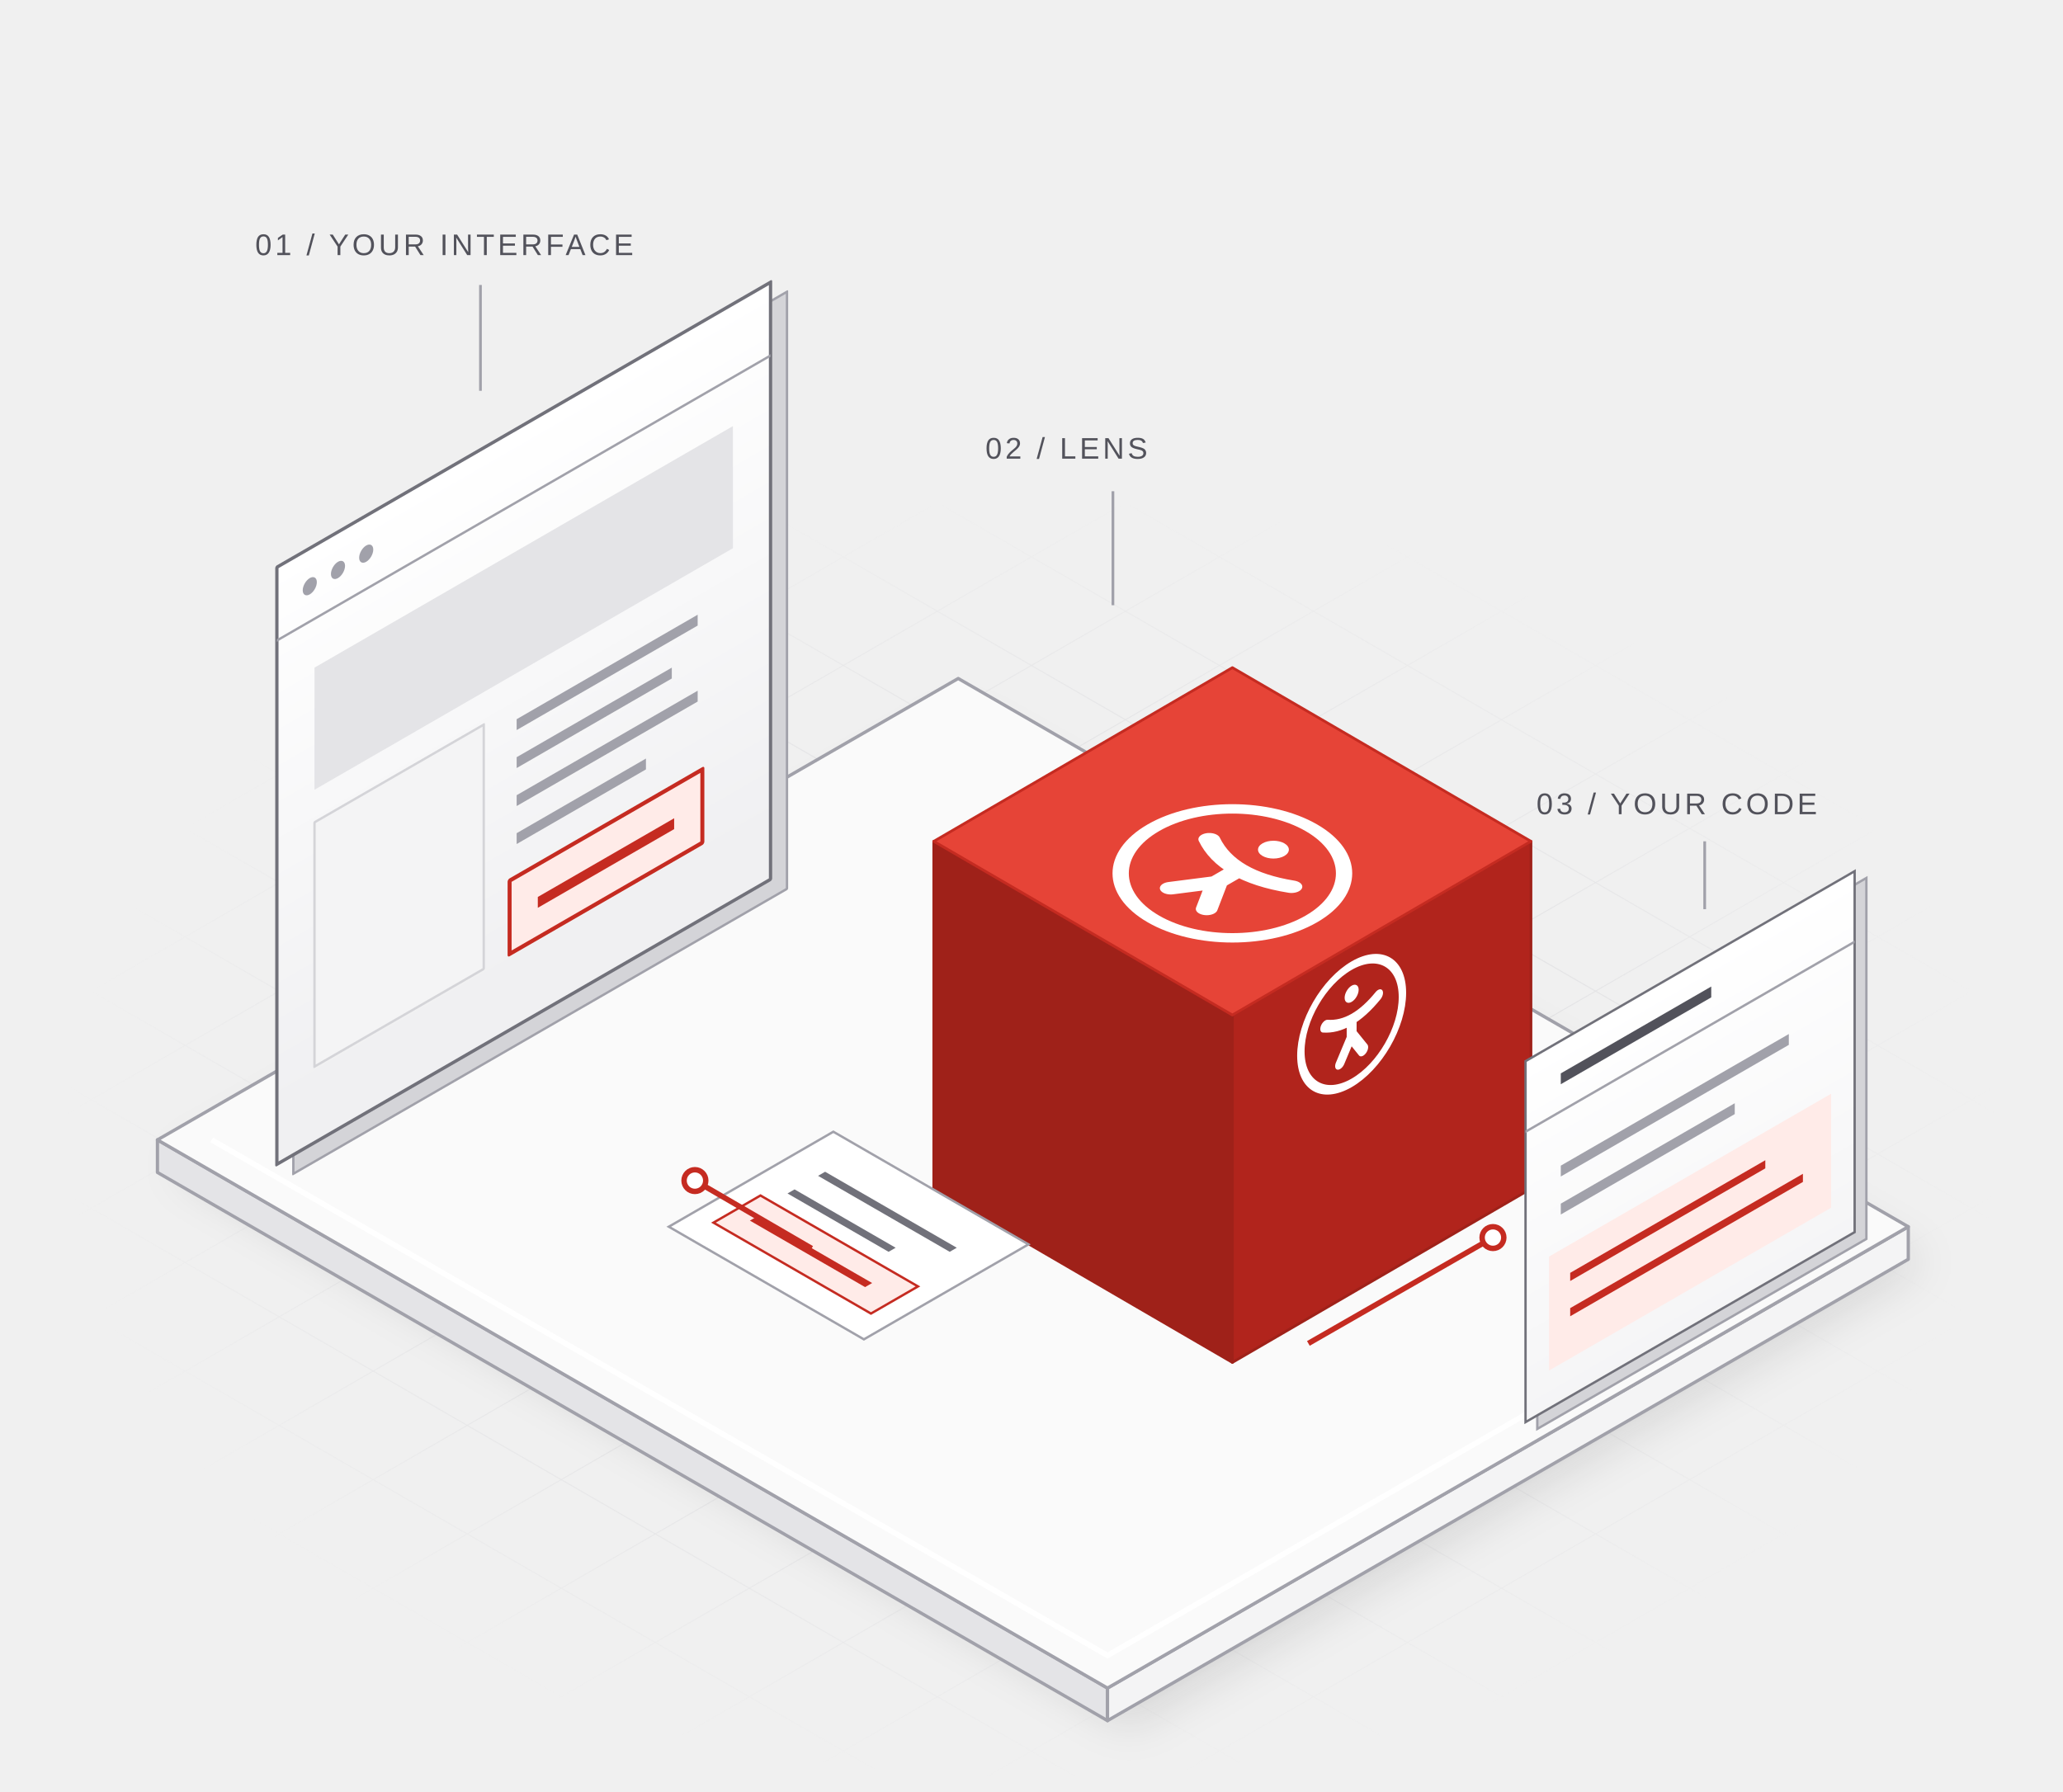
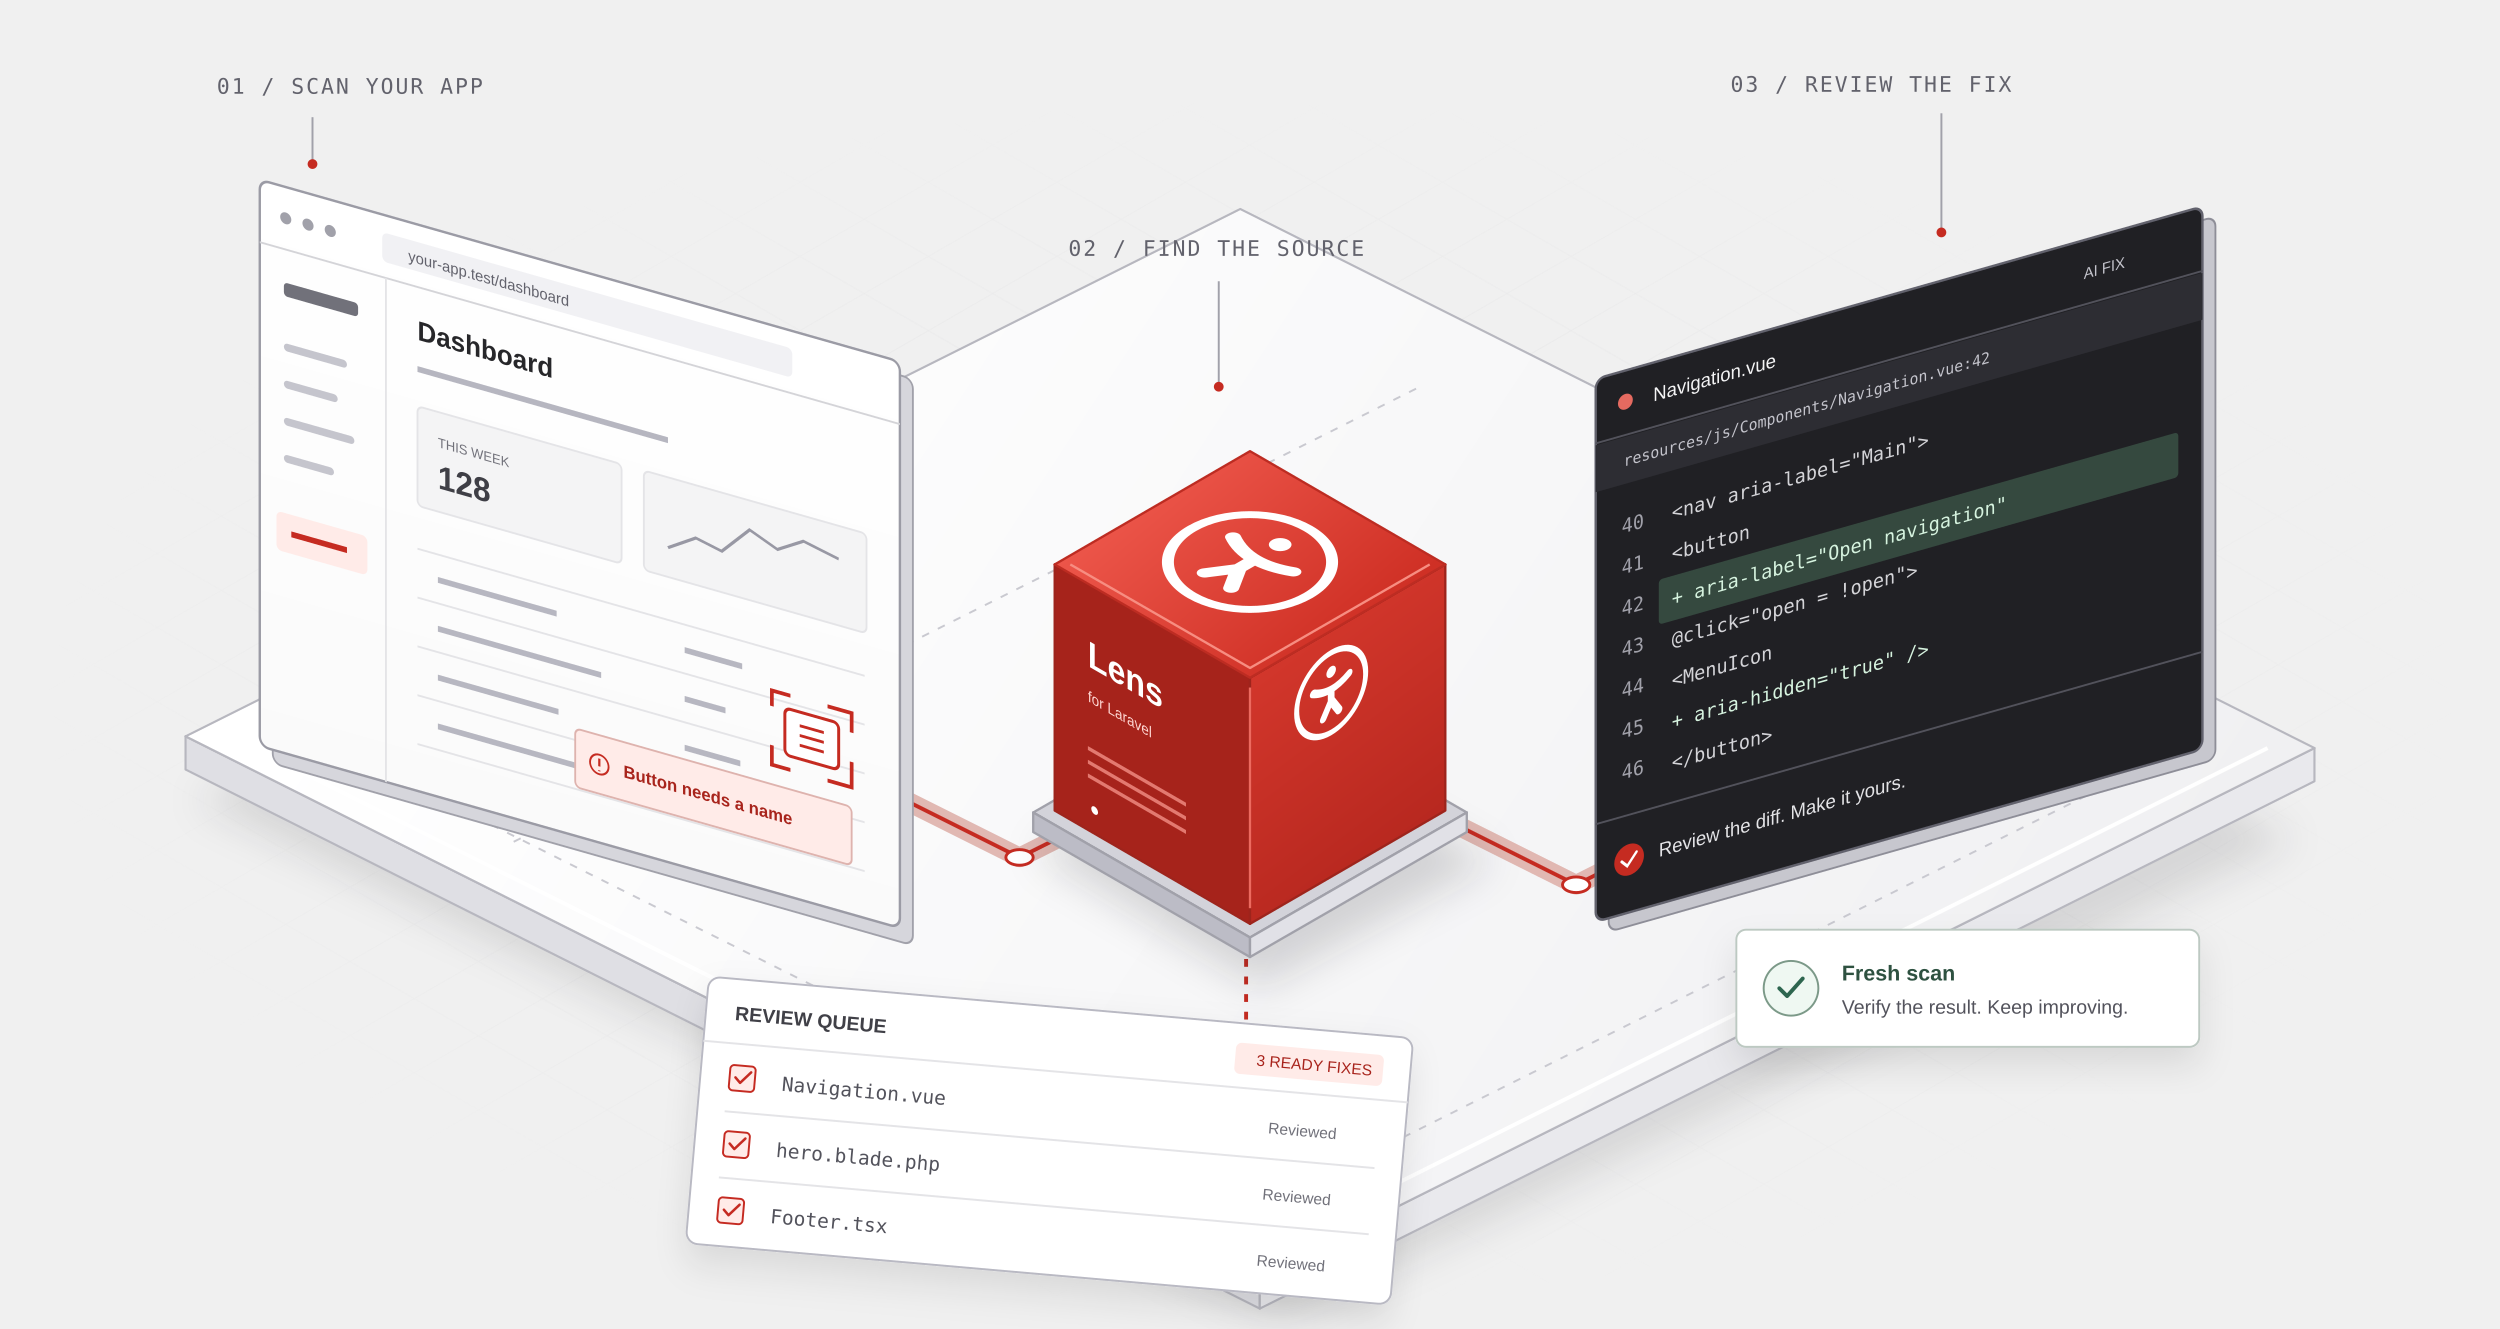
- <svg xmlns="http://www.w3.org/2000/svg" width="760" height="660" viewBox="0 0 760 660" fill="none">
+ <svg xmlns="http://www.w3.org/2000/svg" width="1280" height="680" viewBox="0 0 1280 680" fill="none">
  <defs>
-     <linearGradient id="surface" x1="0" y1="0" x2="0" y2="200" gradientUnits="userSpaceOnUse">
+     <linearGradient id="floor" x1="270" y1="170" x2="1000" y2="650" gradientUnits="userSpaceOnUse">
      <stop stop-color="#fff" />
      <stop offset="1" stop-color="#f0f0f2" />
    </linearGradient>
-     <linearGradient id="red" x1="0" y1="0" x2="180" y2="180" gradientUnits="userSpaceOnUse">
-       <stop stop-color="#d5362b" />
-       <stop offset="1" stop-color="#b1241c" />
-     </linearGradient>
-     <filter id="shadow" x="-40%" y="-40%" width="180%" height="200%">
-       <feGaussianBlur stdDeviation="8" />
-     </filter>
-     <pattern id="grid" width="40" height="40" patternUnits="userSpaceOnUse">
-       <path d="M40 0H0V40" stroke="#d4d4d8" stroke-width=".65" />
+     <linearGradient id="screen" x1="0" y1="0" x2="0" y2="300" gradientUnits="userSpaceOnUse">
+       <stop stop-color="#fff" />
+       <stop offset="1" stop-color="#fafafa" />
+     </linearGradient>
+     <linearGradient id="engine" x1="640" y1="300" x2="745" y2="440" gradientUnits="userSpaceOnUse">
+       <stop stop-color="#db3b2f" />
+       <stop offset="1" stop-color="#b2251d" />
+     </linearGradient>
+     <linearGradient id="engine-top" x1="600" y1="240" x2="680" y2="335" gradientUnits="userSpaceOnUse">
+       <stop stop-color="#ec5549" />
+       <stop offset="1" stop-color="#cf3025" />
+     </linearGradient>
+     <pattern id="grid" width="38" height="38" patternUnits="userSpaceOnUse">
+       <path d="M38 0H0V38" stroke="#a1a1aa" stroke-opacity=".23" stroke-width=".7" />
    </pattern>
-     <radialGradient id="fade">
+     <radialGradient id="grid-fade">
      <stop offset=".25" stop-color="#fff" />
      <stop offset="1" stop-color="#fff" stop-opacity="0" />
    </radialGradient>
-     <mask id="mask">
-       <ellipse cx="380" cy="420" rx="360" ry="235" fill="url(#fade)" />
+     <mask id="grid-mask">
+       <ellipse cx="640" cy="360" rx="630" ry="310" fill="url(#grid-fade)" />
    </mask>
-     <g id="symbol">
-       <circle cx="32" cy="32" r="24" fill="none" stroke="#fff" stroke-width="3.5" />
+     <filter id="soft-shadow" x="-30%" y="-50%" width="160%" height="200%">
+       <feGaussianBlur stdDeviation="10" />
+     </filter>
+     <filter id="card-shadow" x="-20%" y="-30%" width="140%" height="170%">
+       <feDropShadow dx="0" dy="9" stdDeviation="9" flood-color="#18181b" flood-opacity=".1" />
+     </filter>
+     <g id="lens-symbol">
+       <circle cx="32" cy="32" r="24" stroke="#fff" stroke-width="3.5" />
      <g transform="translate(7.04 7.04) scale(.78)">
        <circle cx="32" cy="16" r="4.25" fill="#fff" />
-         <g fill="none" stroke="#fff" stroke-width="6" stroke-linecap="round" stroke-linejoin="round">
-           <path d="M16 25Q32 34 48 25M32 29.5V38m-7 11 7-11 7 11" />
-         </g>
+         <path d="M16 25Q32 34 48 25M32 29.5V38m-7 11 7-11 7 11" stroke="#fff" stroke-width="6" stroke-linecap="round" stroke-linejoin="round" />
      </g>
    </g>
+     <g id="check">
+       <path d="m0 5 4 4L12 0" stroke="currentColor" stroke-width="2" stroke-linecap="round" stroke-linejoin="round" />
+     </g>
  </defs>
-   <g mask="url(#mask)">
-     <g transform="matrix(.866 .5 -.866 .5 380 365)">
-       <rect x="-450" y="-450" width="900" height="900" fill="url(#grid)" />
-     </g>
-   </g>
-   <path d="m64 430 290-165 355 200-293 171Z" fill="#09090b" opacity=".12" filter="url(#shadow)" />
-   <g stroke="#a1a1aa" stroke-width="1.2" stroke-linejoin="round">
-     <path d="m58 420 350 202v12L58 432Z" fill="#e4e4e7" />
-     <path d="m408 622 295-170v12L408 634Z" fill="#f4f4f5" />
-     <path d="m353 250 350 202-295 170L58 420Z" fill="#fafafa" />
-   </g>
-   <path d="m78 420 330 190 274-158" stroke="#fff" stroke-width="2" />
-   <g transform="matrix(.866 -.5 0 1 102 209)" stroke-linejoin="round">
-     <rect x="7" y="7" width="210" height="220" fill="#d4d4d8" stroke="#a1a1aa" />
-     <rect width="210" height="220" fill="url(#surface)" stroke="#71717a" stroke-width="1.4" />
-     <path d="M0 27h210" stroke="#a1a1aa" />
+   <g mask="url(#grid-mask)">
+     <g transform="matrix(.866 .5 -.866 .5 640 340)">
+       <rect x="-740" y="-740" width="1480" height="1480" fill="url(#grid)" />
+     </g>
+   </g>
+   <path d="m100 410 515-260 560 280-520 246Z" fill="#18181b" opacity=".12" filter="url(#soft-shadow)" />
+   <g stroke="#b7b7bf" stroke-width="1.1" stroke-linejoin="round">
+     <path d="m95 394 550 276v-17L95 377Z" fill="#dfdfe4" />
+     <path d="m645 653 540-270v17L645 670Z" fill="#e9e9ed" />
+     <path d="m95 377 540-270 550 276-540 270Z" fill="url(#floor)" />
+   </g>
+   <path d="m118 377 527 264 516-258" stroke="#fff" stroke-width="2" />
+   <g stroke="#c9c9d0" stroke-width="1" stroke-dasharray="4 5">
+     <path d="m155 374 490 245 480-240" />
+     <path d="m263 431 466-234" />
+   </g>
+   <g fill="none" stroke-linejoin="round">
+     <path d="m362 359 160 80 80-40" stroke="#e1b8b2" stroke-width="10" />
+     <path d="m362 359 160 80 80-40" stroke="#c52b21" stroke-width="2" />
+     <path d="m713 406 94 47 179-90" stroke="#e1b8b2" stroke-width="10" />
+     <path d="m713 406 94 47 179-90" stroke="#c52b21" stroke-width="2" />
+     <path d="m638 455 0 71" stroke="#c52b21" stroke-width="2" stroke-dasharray="4 5" />
+   </g>
+   <g fill="#fff" stroke="#c52b21" stroke-width="1.5">
+     <ellipse cx="522" cy="439" rx="7" ry="4" />
+     <ellipse cx="807" cy="453" rx="7" ry="4" />
+   </g>
+   <g transform="matrix(.95 .27 0 1 133 92)">
+     <rect x="7" y="7" width="345" height="290" rx="5" fill="#d6d6dc" stroke="#a1a1aa" />
+     <rect width="345" height="290" rx="5" fill="url(#screen)" stroke="#9b9ba5" stroke-width="1.3" />
+     <path d="M0 32h345" stroke="#d4d4d8" />
    <g fill="#a1a1aa">
-       <circle cx="14" cy="14" r="3" />
-       <circle cx="26" cy="14" r="3" />
-       <circle cx="38" cy="14" r="3" />
-     </g>
-     <rect x="16" y="45" width="178" height="45" fill="#e4e4e7" />
-     <rect x="16" y="102" width="72" height="90" fill="#f4f4f5" stroke="#d4d4d8" />
-     <path d="M102 109h77m-77 14h66m-66 14h77m-77 14h55" stroke="#a1a1aa" stroke-width="4" />
-     <rect x="99" y="165" width="82" height="27" fill="#ffebe8" stroke="#c52b21" stroke-width="1.7" />
-     <path d="M111 179h58" stroke="#c52b21" stroke-width="4" />
-   </g>
-   <g stroke-linejoin="round">
-     <path d="m344 310 110 64v128l-110-64Z" fill="#9f2119" stroke="#9f2119" />
-     <path d="m454 374 110-64v128l-110 64Z" fill="url(#red)" stroke="#9f2119" />
-     <path d="m344 310 110-64 110 64-110 64Z" fill="#e64437" stroke="#c52b21" />
-     <g transform="matrix(.866 .5 -.866 .5 454 266)">
-       <use href="#symbol" width="64" height="64" transform="translate(11 11) scale(1.4)" />
-     </g>
-     <g transform="matrix(.866 -.5 0 1 473 363)">
-       <use href="#symbol" transform="scale(.9)" />
-     </g>
-   </g>
-   <g transform="matrix(.866 .5 -.866 .5 307 417)">
-     <path d="M0 0h83v70H0Z" fill="#fff" stroke="#a1a1aa" />
-     <path d="M13 18h56m-56 13h43M13 49h56" stroke="#71717a" stroke-width="3" />
-     <rect x="8" y="39" width="67" height="20" fill="#ffebe8" stroke="#c52b21" />
-     <path d="M15 49h49" stroke="#c52b21" stroke-width="3" />
-   </g>
-   <g transform="matrix(.866 -.5 0 1 562 391)">
-     <rect x="5" y="5" width="140" height="133" fill="#d4d4d8" stroke="#a1a1aa" />
-     <rect width="140" height="133" fill="url(#surface)" stroke="#71717a" />
-     <path d="M0 26h140" stroke="#a1a1aa" />
-     <path d="M15 14h64" stroke="#52525b" stroke-width="4" />
-     <path d="M15 48h97m-97 14h74" stroke="#a1a1aa" stroke-width="4" />
-     <rect x="10" y="77" width="120" height="42" fill="#ffebe8" />
-     <path d="M19 89h83m-83 13h99" stroke="#c52b21" stroke-width="3" />
-   </g>
-   <g stroke="#c52b21" stroke-width="2">
-     <path d="m256 435 43 25m183 35 68-39" />
-     <circle cx="256" cy="435" r="4" fill="#fff" />
-     <circle cx="550" cy="456" r="4" fill="#fff" />
-   </g>
-   <g font-family="Helvetica Neue, Arial, sans-serif" fill="#52525b" font-size="11" letter-spacing="1.2">
-     <text x="94" y="94">01 / YOUR INTERFACE</text>
-     <text x="363" y="169">02 / LENS</text>
-     <text x="566" y="300">03 / YOUR CODE</text>
-   </g>
-   <path d="M177 105v39m233 37v42m218 87v25" stroke="#a1a1aa" />
+       <circle cx="14" cy="16" r="3" />
+       <circle cx="26" cy="16" r="3" />
+       <circle cx="38" cy="16" r="3" />
+     </g>
+     <rect x="66" y="9" width="221" height="15" rx="3" fill="#f1f1f4" />
+     <text x="80" y="20" font-family="Arial, sans-serif" font-size="8" fill="#62626c">your-app.test/dashboard</text>
+     <path d="M68 32v258" stroke="#e4e4e7" />
+     <rect x="13" y="49" width="40" height="7" rx="2" fill="#71717a" />
+     <g fill="#c5c5cd">
+       <rect x="13" y="80" width="34" height="4" rx="2" />
+       <rect x="13" y="99" width="29" height="4" rx="2" />
+       <rect x="13" y="118" width="38" height="4" rx="2" />
+       <rect x="13" y="137" width="27" height="4" rx="2" />
+     </g>
+     <rect x="9" y="167" width="49" height="20" rx="3" fill="#ffebe8" />
+     <path d="M17 177h30" stroke="#c52b21" stroke-width="3" />
+     <text x="85" y="59" font-family="Arial, sans-serif" font-size="14" font-weight="600" fill="#27272a">Dashboard</text>
+     <path d="M85 74h135" stroke="#b6b6c0" stroke-width="3" />
+     <rect x="85" y="93" width="110" height="51" rx="3" fill="#f4f4f5" stroke="#e4e4e7" />
+     <rect x="207" y="93" width="120" height="51" rx="3" fill="#f4f4f5" stroke="#e4e4e7" />
+     <text x="96" y="111" font-family="Arial, sans-serif" font-size="7" fill="#71717a">THIS WEEK</text>
+     <text x="96" y="132" font-family="Arial, sans-serif" font-size="17" font-weight="600" fill="#3f3f46">128</text>
+     <path d="m220 129 15-9 14 3 15-15 15 6 14-8 19 4" stroke="#9898a4" stroke-width="1.5" />
+     <g stroke="#e4e4e7">
+       <path d="M85 166h241M85 191h241M85 216h241M85 241h241M85 266h241" />
+     </g>
+     <g stroke="#b7b7c1" stroke-width="3">
+       <path d="M96 179h64m-64 25h88m-88 25h65m-65 25h78M229 179h31m-31 25h22m-22 25h30m-30 25h19" />
+     </g>
+     <rect x="283" y="194" width="29" height="24" rx="3" fill="#fff" stroke="#c52b21" stroke-width="1.6" />
+     <path d="M291 201h13m-13 5h13m-13 5h13" stroke="#c52b21" stroke-width="1.5" />
+     <path d="M276 195v-8h10m20 0h13v10m0 15v13h-13m-20 0h-10v-10" stroke="#c52b21" stroke-width="2" />
+     <rect x="170" y="235" width="149" height="30" rx="3" fill="#ffebe8" stroke="#deb3ae" />
+     <circle cx="183" cy="250" r="5" stroke="#c52b21" />
+     <path d="M183 247v4m0 2v.5" stroke="#c52b21" stroke-width="1.2" />
+     <text x="196" y="253" font-family="Arial, sans-serif" font-size="9" font-weight="600" fill="#a8241c">Button needs a name</text>
+   </g>
+   <g transform="matrix(.95 -.27 0 1 817 194)">
+     <rect x="7" y="7" width="327" height="278" rx="5" fill="#c7c7ce" stroke="#8e8e98" />
+     <rect width="327" height="278" rx="5" fill="#202024" stroke="#62626d" stroke-width="1.3" />
+     <path d="M0 33h327" stroke="#52525b" />
+     <circle cx="16" cy="16" r="4" fill="#e56a60" />
+     <text x="31" y="20" font-family="Arial, sans-serif" font-size="10" fill="#f4f4f5">Navigation.vue</text>
+     <text x="263" y="20" font-family="Arial, sans-serif" font-size="8" fill="#c4c4cc">AI FIX</text>
+     <rect x="0" y="34" width="327" height="24" fill="#2d2d33" />
+     <text x="15" y="49" font-family="monospace" font-size="8" fill="#c4c4cc">resources/js/Components/Navigation.vue:42</text>
+     <g font-family="monospace" font-size="10" fill="#a1a1aa">
+       <text x="14" y="83">40</text>
+       <text x="14" y="104">41</text>
+       <text x="14" y="125">42</text>
+       <text x="14" y="146">43</text>
+       <text x="14" y="167">44</text>
+       <text x="14" y="188">45</text>
+       <text x="14" y="209">46</text>
+     </g>
+     <g font-family="monospace" font-size="10">
+       <text x="41" y="83" fill="#d4d4d8">&lt;nav aria-label="Main"&gt;</text>
+       <text x="41" y="104" fill="#d4d4d8">  &lt;button</text>
+       <rect x="34" y="112" width="280" height="23" rx="2" fill="#35493f" />
+       <text x="41" y="127" fill="#d6f3df">+   aria-label="Open navigation"</text>
+       <text x="41" y="148" fill="#d4d4d8">    @click="open = !open"&gt;</text>
+       <text x="41" y="169" fill="#d4d4d8">    &lt;MenuIcon</text>
+       <text x="41" y="190" fill="#d6f3df">+     aria-hidden="true" /&gt;</text>
+       <text x="41" y="211" fill="#d4d4d8">  &lt;/button&gt;</text>
+     </g>
+     <path d="M0 228h327" stroke="#52525b" />
+     <circle cx="18" cy="251" r="8" fill="#c52b21" />
+     <path d="m14 251 3 3 5-6" stroke="#fff" stroke-width="1.4" stroke-linecap="round" />
+     <text x="34" y="254" font-family="Arial, sans-serif" font-size="10" fill="#e4e4e7">Review the diff. Make it yours.</text>
+   </g>
+   <path d="m530 436 110-62 125 67-120 65Z" fill="#18181b" opacity=".16" filter="url(#soft-shadow)" />
+   <g stroke-linejoin="round" stroke-width="1.2">
+     <path d="m529 416 111 64 111-64-111-64Z" fill="#d3d3da" stroke="#a1a1aa" />
+     <path d="m529 416 111 64v10l-111-64Z" fill="#bcbcc6" stroke="#a1a1aa" />
+     <path d="m640 480 111-64v10l-111 64Z" fill="#e1e1e7" stroke="#a1a1aa" />
+     <path d="m540 289 100 58v126l-100-58Z" fill="#a6231b" stroke="#9e241c" />
+     <path d="m640 347 100-58v126l-100 58Z" fill="url(#engine)" stroke="#9e241c" />
+     <path d="m540 289 100-58 100 58-100 58Z" fill="url(#engine-top)" stroke="#bd2c22" />
+     <path d="m548 289 92 53 92-53" stroke="#f78d81" />
+     <path d="M640 352v113" stroke="#ed6a5f" />
+   </g>
+   <g transform="matrix(.866 .5 -.866 .5 640 242)">
+     <use href="#lens-symbol" transform="scale(1.43)" />
+   </g>
+   <g transform="matrix(.866 -.5 0 1 658 341)">
+     <use href="#lens-symbol" transform="scale(.85)" />
+   </g>
+   <g transform="matrix(.866 .5 0 1 557 328)">
+     <text x="0" y="13" font-family="Arial, sans-serif" font-size="19" font-weight="600" fill="#fff">Lens</text>
+     <text x="0" y="31" font-family="Arial, sans-serif" font-size="8" fill="#ffd8d4">for Laravel</text>
+     <g stroke="#e37970" stroke-width="2">
+       <path d="M0 55h58M0 62h58M0 69h58" />
+     </g>
+     <circle cx="4" cy="85" r="2" fill="#fff" />
+   </g>
+   <g transform="translate(363 500) rotate(5)" filter="url(#card-shadow)">
+     <rect width="362" height="137" rx="6" fill="#fff" stroke="#b9b9c3" />
+     <path d="M0 33h362" stroke="#e4e4e7" />
+     <text x="15" y="21" font-family="Arial, sans-serif" font-size="10" font-weight="600" fill="#3f3f46">REVIEW QUEUE</text>
+     <rect x="272" y="10" width="76" height="16" rx="3" fill="#ffebe8" />
+     <text x="283" y="21" font-family="Arial, sans-serif" font-size="8" fill="#a8241c">3 READY FIXES</text>
+     <g stroke="#e4e4e7">
+       <path d="M14 68h334M14 102h334" />
+     </g>
+     <g font-family="monospace" font-size="10" fill="#52525b">
+       <text x="42" y="55">Navigation.vue</text>
+       <text x="42" y="89">hero.blade.php</text>
+       <text x="42" y="123">Footer.tsx</text>
+     </g>
+     <g fill="#ffebe8" stroke="#c52b21">
+       <rect x="15" y="44" width="13" height="13" rx="2" />
+       <rect x="15" y="78" width="13" height="13" rx="2" />
+       <rect x="15" y="112" width="13" height="13" rx="2" />
+     </g>
+     <g color="#c52b21">
+       <use href="#check" transform="translate(18 47) scale(.65)" />
+       <use href="#check" transform="translate(18 81) scale(.65)" />
+       <use href="#check" transform="translate(18 115) scale(.65)" />
+     </g>
+     <g font-family="Arial, sans-serif" font-size="8" fill="#71717a">
+       <text x="292" y="55">Reviewed</text>
+       <text x="292" y="89">Reviewed</text>
+       <text x="292" y="123">Reviewed</text>
+     </g>
+   </g>
+   <g transform="translate(889 476)" filter="url(#card-shadow)">
+     <rect width="237" height="60" rx="5" fill="#fff" stroke="#bdc9c2" />
+     <circle cx="28" cy="30" r="14" fill="#eff8f2" stroke="#7b9988" />
+     <use href="#check" transform="translate(22 25)" color="#2d6650" />
+     <text x="54" y="26" font-family="Arial, sans-serif" font-size="11" font-weight="600" fill="#2d5141">Fresh scan</text>
+     <text x="54" y="43" font-family="Arial, sans-serif" font-size="10" fill="#52525b">Verify the result. Keep improving.</text>
+   </g>
+   <g font-family="monospace" font-size="11" letter-spacing="1" fill="#62626c">
+     <text x="111" y="48">01 / SCAN YOUR APP</text>
+     <text x="547" y="131">02 / FIND THE SOURCE</text>
+     <text x="886" y="47">03 / REVIEW THE FIX</text>
+   </g>
+   <g stroke="#a1a1aa" stroke-width="1">
+     <path d="M160 60v24m464 60v54m370-140v61" />
+   </g>
+   <g fill="#c52b21">
+     <circle cx="160" cy="84" r="2.5" />
+     <circle cx="624" cy="198" r="2.5" />
+     <circle cx="994" cy="119" r="2.5" />
+   </g>
</svg>
